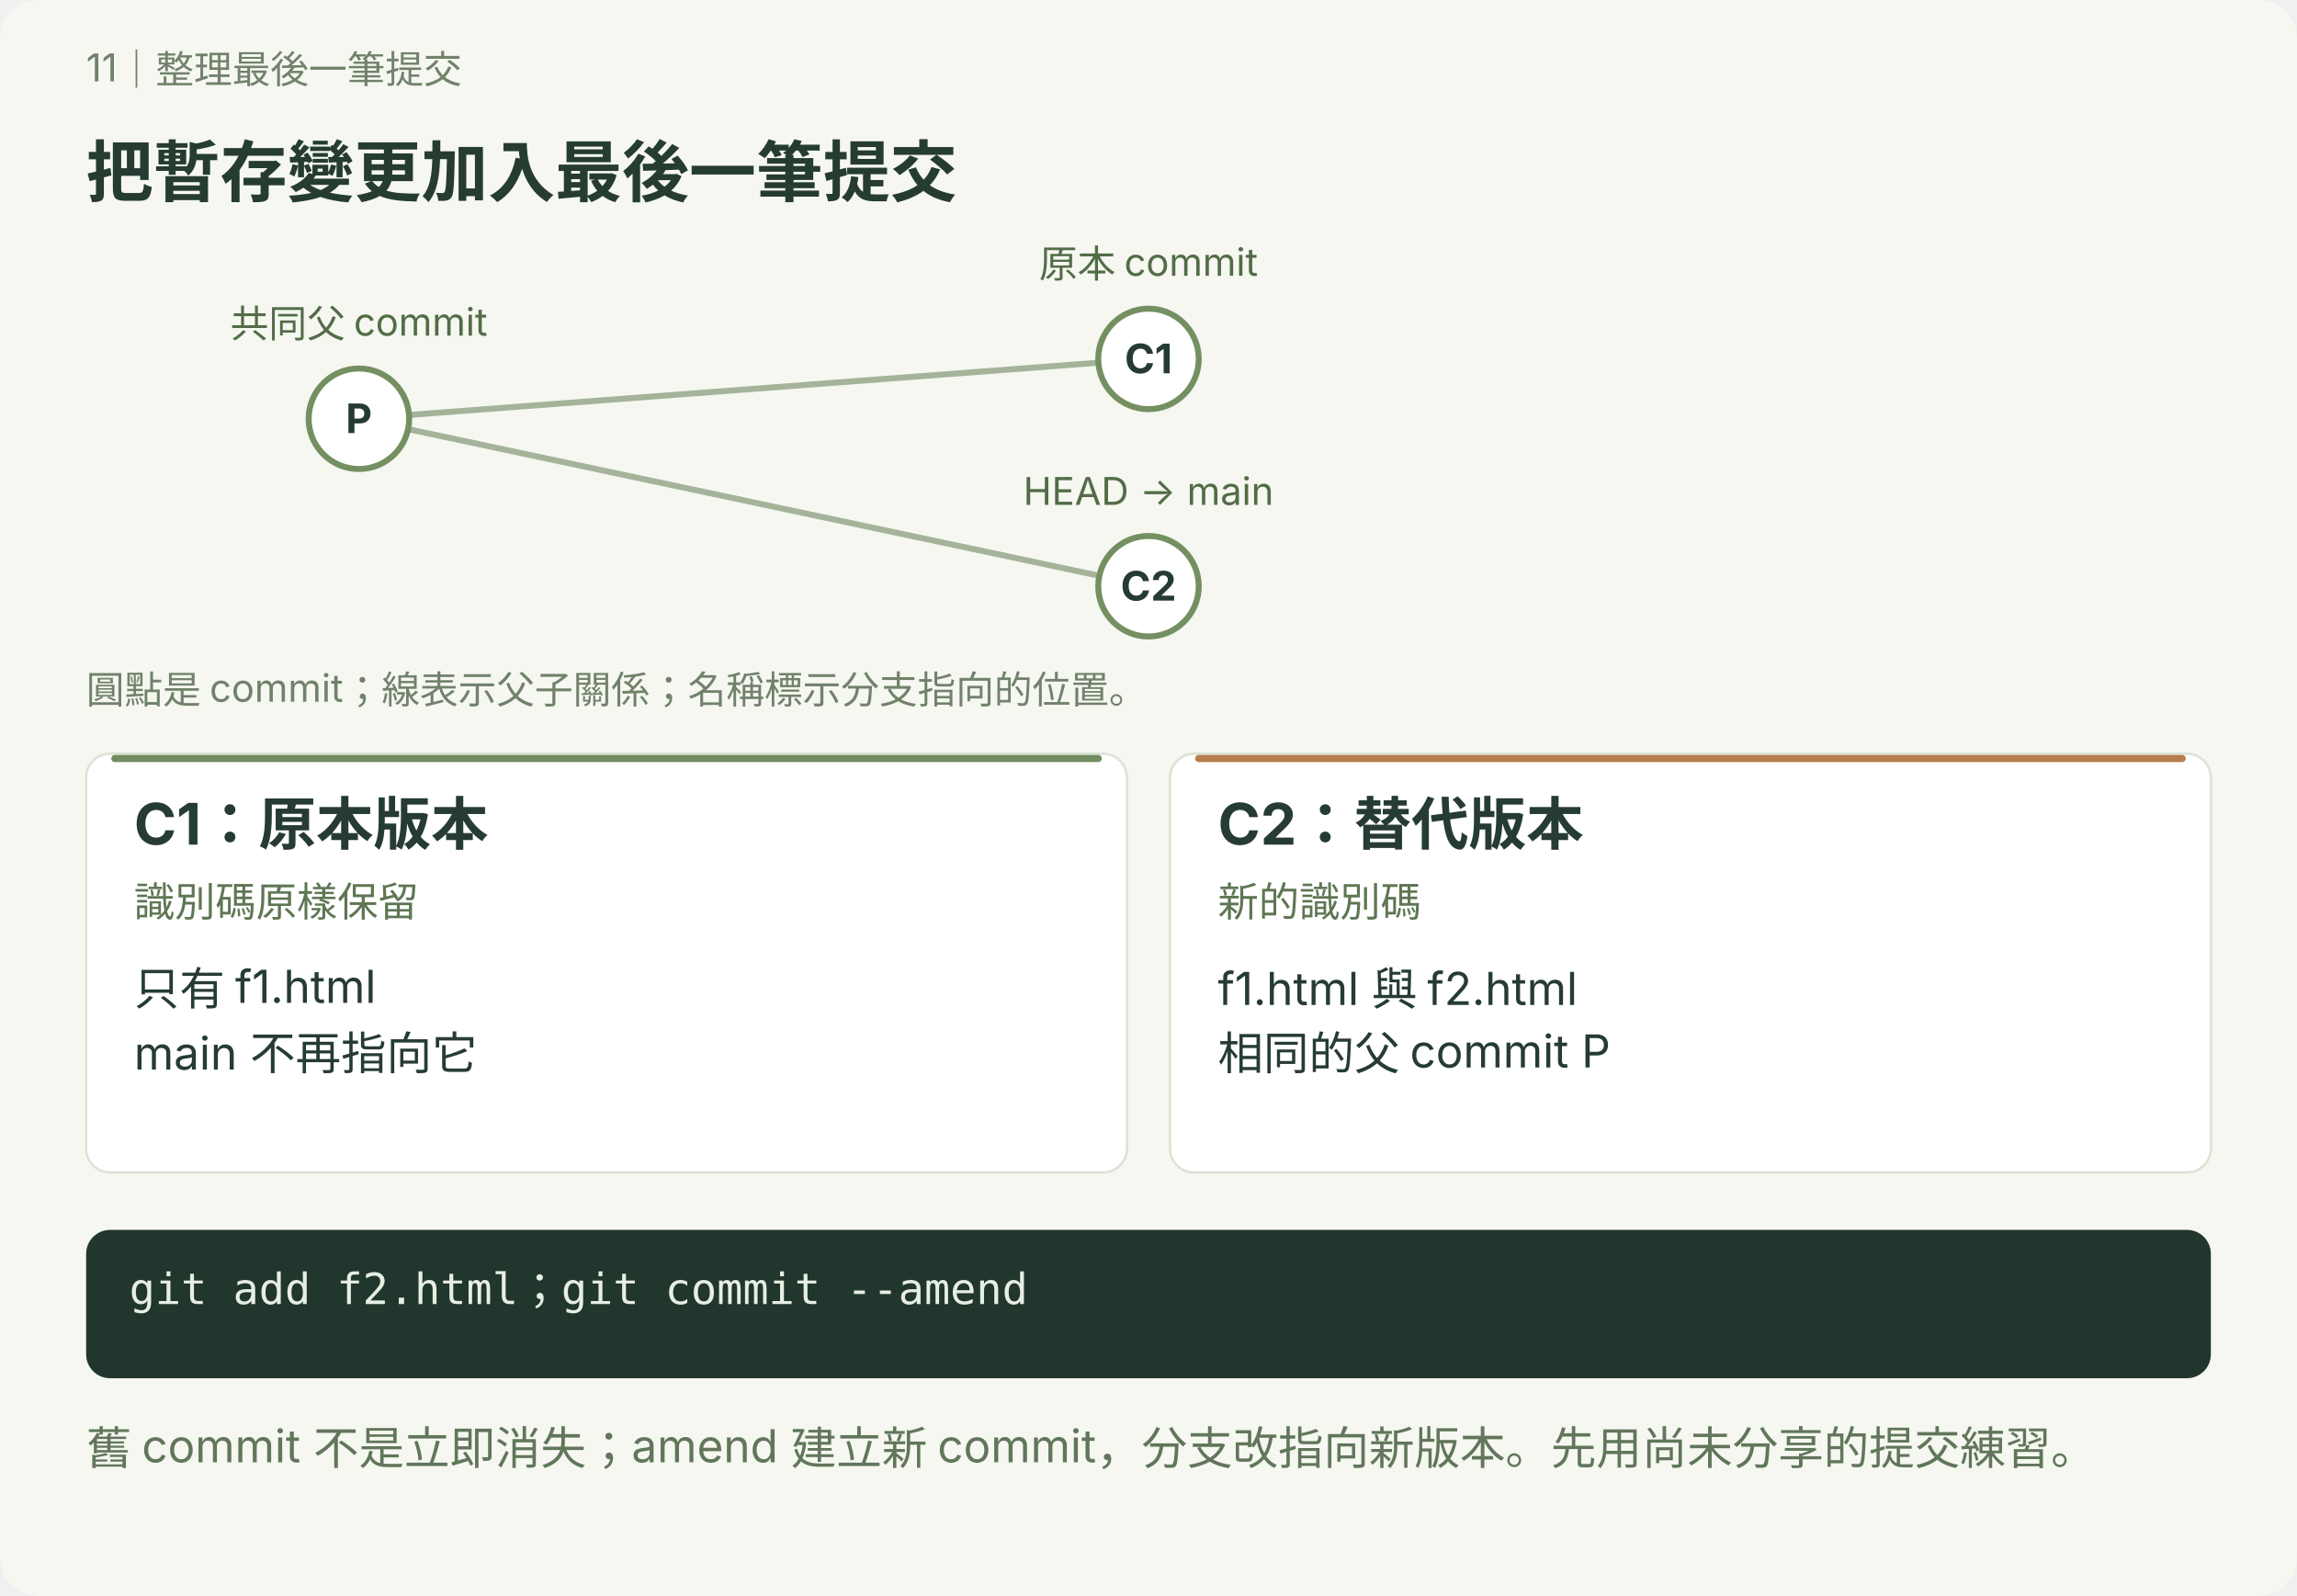
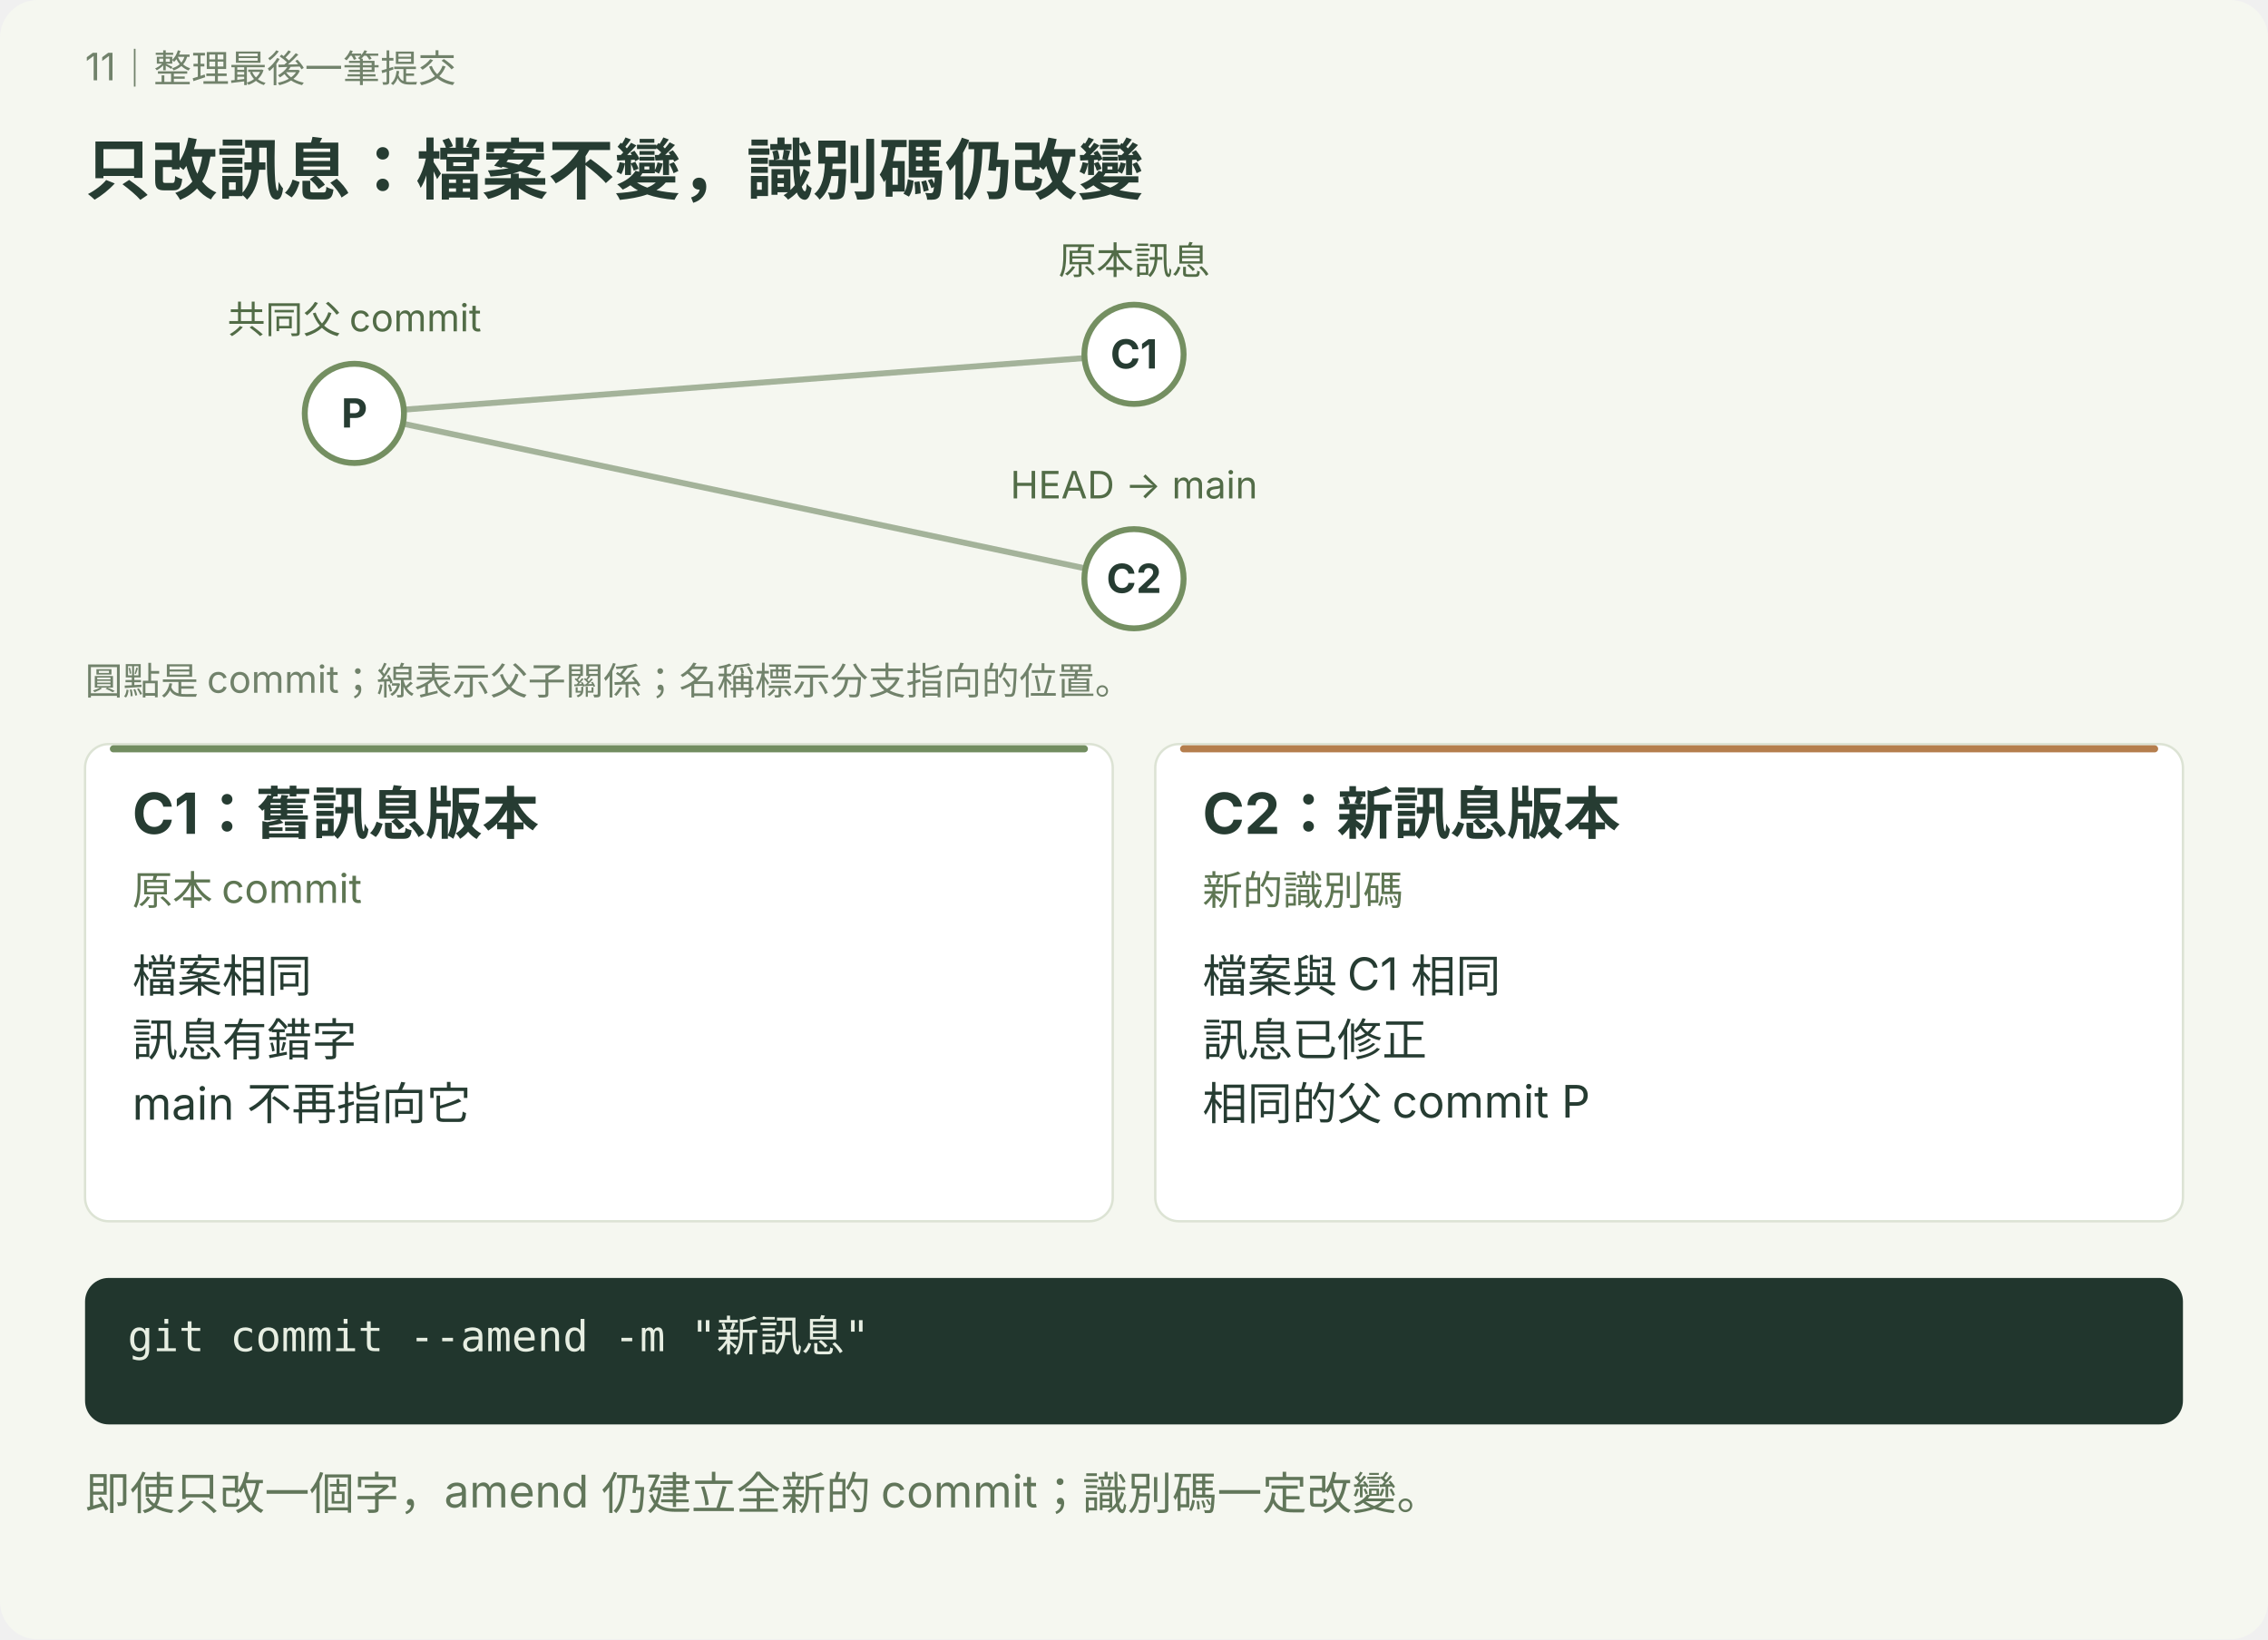
- <svg xmlns="http://www.w3.org/2000/svg" viewBox="0 0 960 667" width="960" height="667" role="img" aria-labelledby="diagram-title diagram-desc">
+ <svg xmlns="http://www.w3.org/2000/svg" viewBox="0 0 960 694" width="960" height="694" role="img" aria-labelledby="diagram-title diagram-desc">
  <style>text{font-family:system-ui,-apple-system,"Noto Sans TC","Microsoft JhengHei",sans-serif;fill:#263c32}.eyebrow{font-size:16px;fill:#71826b}.heading{font-size:28px;font-weight:650}.card-title{font-size:24px;font-weight:650}.tag{font-size:17px;fill:#5e7653}.body{font-size:19px}.command{font-size:18px;fill:#e7eee2;font-family:ui-monospace,SFMono-Regular,Consolas,monospace}.note{font-size:19px;fill:#61765a}.ref{font-size:16px;fill:#526c47}.commit{font-size:17px;font-weight:650}</style>
-   <rect width="960" height="667" rx="16" fill="#f5f7f0" />
+   <rect width="960" height="694" rx="16" fill="#f5f7f0" />
  <text x="36" y="34" class="eyebrow">
    <tspan x="36" dy="0">11｜整理最後一筆提交</tspan>
  </text>
  <text x="36" y="82" class="heading">
-     <tspan x="36" dy="0">把暫存變更加入最後一筆提交</tspan>
+     <tspan x="36" dy="0">只改訊息：檔案不變，識別碼仍改變</tspan>
  </text>
  <path d="M 150 175 L 480 150" stroke="#a4b39a" stroke-width="2.5" fill="none" />
  <path d="M 150 175 L 480 245" stroke="#a4b39a" stroke-width="2.5" fill="none" />
  <circle cx="150" cy="175" r="21" fill="#fff" stroke="#748f61" stroke-width="2.5" />
  <text x="150" y="181" text-anchor="middle" class="commit">P</text>
  <text x="150" y="141" text-anchor="middle" class="ref">共同父 commit</text>
  <circle cx="480" cy="150" r="21" fill="#fff" stroke="#748f61" stroke-width="2.5" />
  <text x="480" y="156" text-anchor="middle" class="commit">C1</text>
-   <text x="480" y="116" text-anchor="middle" class="ref">原本 commit</text>
+   <text x="480" y="116" text-anchor="middle" class="ref">原本訊息</text>
  <circle cx="480" cy="245" r="21" fill="#fff" stroke="#748f61" stroke-width="2.5" />
  <text x="480" y="251" text-anchor="middle" class="commit">C2</text>
  <text x="480" y="211" text-anchor="middle" class="ref">HEAD → main</text>
  <text x="36" y="294" class="eyebrow">
    <tspan x="36" dy="0">圓點是 commit；線表示父子關係；名稱標示分支指向的位置。</tspan>
  </text>
-   <rect x="36" y="315" width="435" height="175" rx="10" fill="#ffffff" stroke="#dce3d4" />
+   <rect x="36" y="315" width="435" height="202" rx="10" fill="#ffffff" stroke="#dce3d4" />
  <path d="M 48 317 H 459" stroke="#728d60" stroke-width="3" stroke-linecap="round" />
  <text x="56" y="353" class="card-title">
-     <tspan x="56" dy="0">C1：原本版本</tspan>
+     <tspan x="56" dy="0">C1：舊訊息版本</tspan>
  </text>
  <text x="56" y="383" class="tag">
-     <tspan x="56" dy="0">識別碼原樣保留</tspan>
+     <tspan x="56" dy="0">原本 commit</tspan>
  </text>
  <text x="56" y="420" class="body">
-     <tspan x="56" dy="0">只有 f1.html</tspan>
+     <tspan x="56" dy="0">檔案相同</tspan>
+     <tspan x="56" dy="27">訊息有錯字</tspan>
    <tspan x="56" dy="27">main 不再指向它</tspan>
  </text>
-   <rect x="489" y="315" width="435" height="175" rx="10" fill="#ffffff" stroke="#dce3d4" />
+   <rect x="489" y="315" width="435" height="202" rx="10" fill="#ffffff" stroke="#dce3d4" />
  <path d="M 501 317 H 912" stroke="#b57e4d" stroke-width="3" stroke-linecap="round" />
  <text x="509" y="353" class="card-title">
-     <tspan x="509" dy="0">C2：替代版本</tspan>
+     <tspan x="509" dy="0">C2：新訊息版本</tspan>
  </text>
  <text x="509" y="383" class="tag">
    <tspan x="509" dy="0">新的識別碼</tspan>
  </text>
  <text x="509" y="420" class="body">
-     <tspan x="509" dy="0">f1.html 與 f2.html</tspan>
+     <tspan x="509" dy="0">檔案與 C1 相同</tspan>
+     <tspan x="509" dy="27">訊息已修正</tspan>
    <tspan x="509" dy="27">相同的父 commit P</tspan>
  </text>
-   <rect x="36" y="514" width="888" height="62" rx="10" fill="#21362d" />
-   <text x="54" y="545" class="command">
-     <tspan x="54" dy="0">git add f2.html；git commit --amend</tspan>
+   <rect x="36" y="541" width="888" height="62" rx="10" fill="#21362d" />
+   <text x="54" y="572" class="command">
+     <tspan x="54" dy="0">git commit --amend -m "新訊息"</tspan>
  </text>
-   <text x="36" y="612" class="note">
-     <tspan x="36" dy="0">舊 commit 不是立即消失；amend 建立新 commit，分支改指向新版本。先用尚未分享的提交練習。</tspan>
+   <text x="36" y="639" class="note">
+     <tspan x="36" dy="0">即使只改一個字，amend 仍建立全新的 commit；識別碼一定改變。</tspan>
  </text>
</svg>
